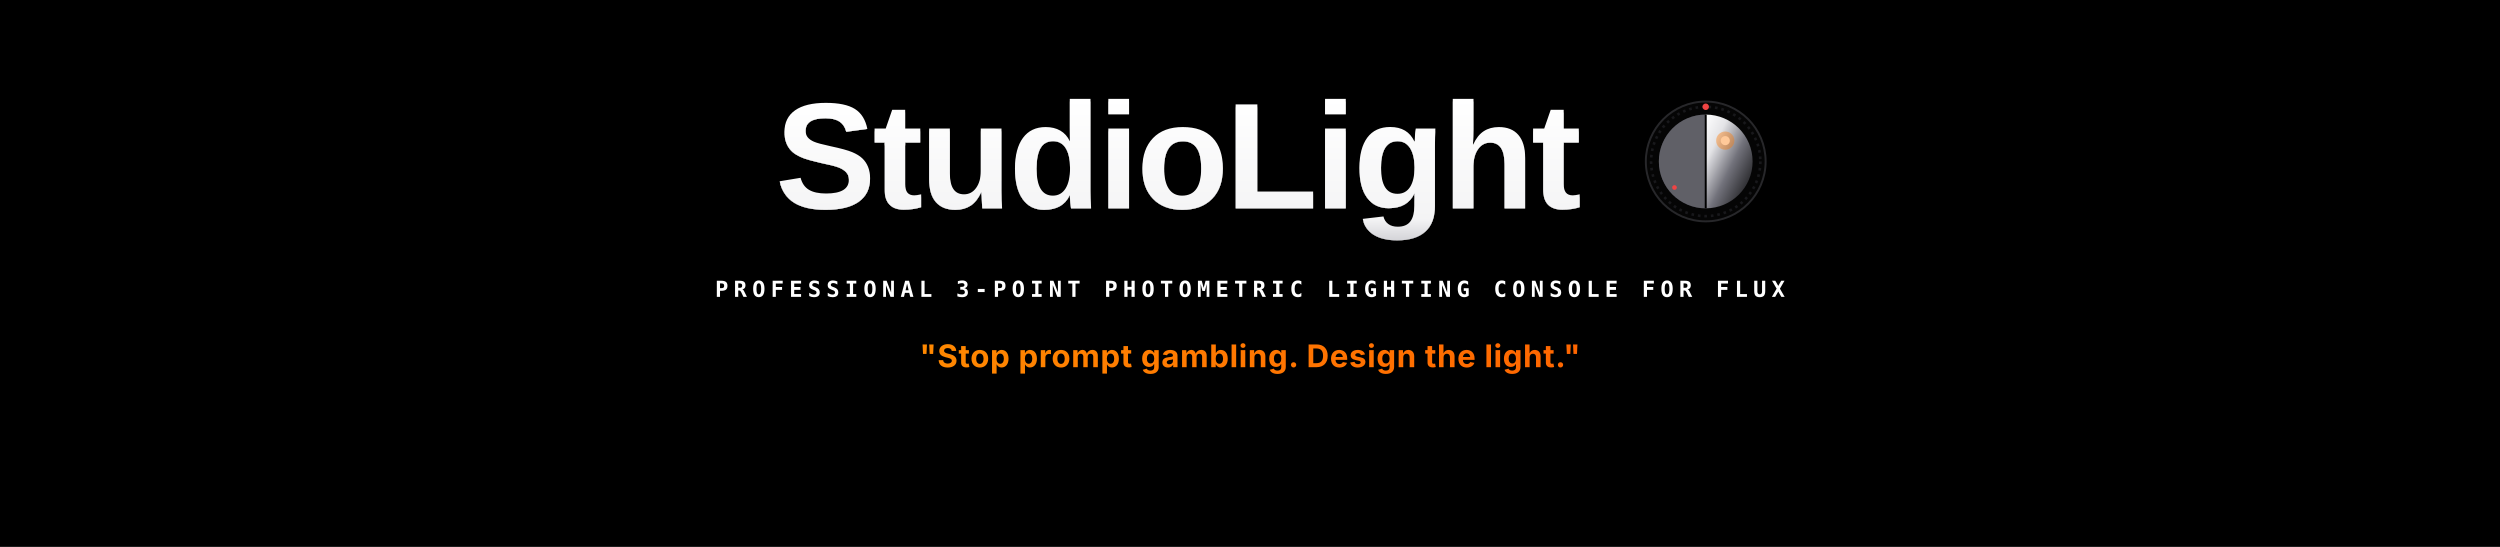
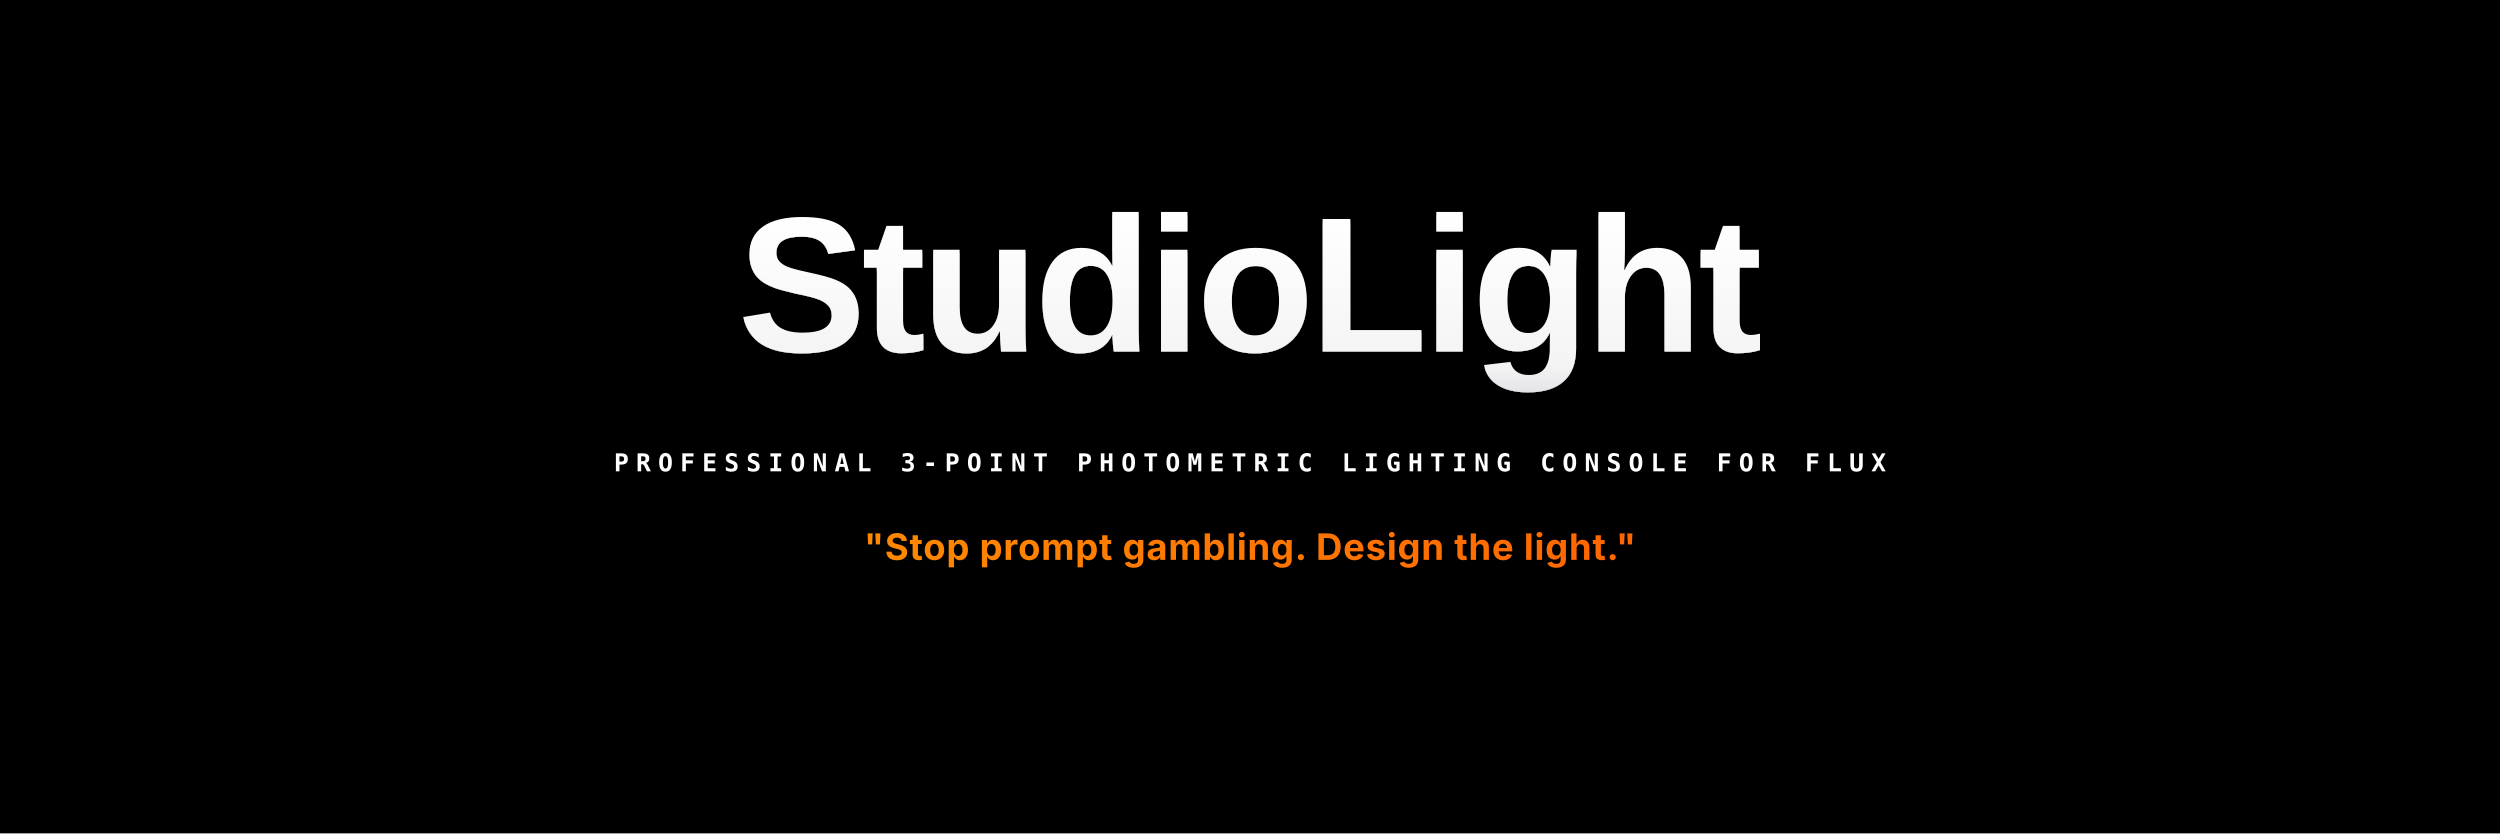
- <svg xmlns="http://www.w3.org/2000/svg" viewBox="0 0 1920 420" width="100%" height="100%">
+ <svg xmlns="http://www.w3.org/2000/svg" viewBox="0 0 1920 640" width="100%" height="100%">
  <defs>
    <linearGradient id="whiteEnamel" x1="0%" y1="0%" x2="0%" y2="100%">
      <stop offset="0%" stop-color="#ffffff" />
      <stop offset="85%" stop-color="#f4f4f5" />
-       <stop offset="100%" stop-color="#d4d4d8" />
+       <stop offset="100%" stop-color="#e4e4e7" />
    </linearGradient>
    <linearGradient id="hasselbladOrange" x1="0%" y1="0%" x2="100%" y2="0%">
      <stop offset="0%" stop-color="#ff8800" />
      <stop offset="100%" stop-color="#ff6600" />
    </linearGradient>
-     <linearGradient id="chromeHemisphere" x1="0%" y1="0%" x2="100%" y2="100%">
-       <stop offset="0%" stop-color="#ffffff" />
-       <stop offset="25%" stop-color="#e4e4e7" />
-       <stop offset="55%" stop-color="#71717a" />
-       <stop offset="85%" stop-color="#27272a" />
-       <stop offset="100%" stop-color="#09090b" />
-     </linearGradient>
    <filter id="engravedMetal" x="-10%" y="-10%" width="120%" height="120%">
-       <feDropShadow dx="0" dy="2" stdDeviation="0.5" flood-color="#000000" flood-opacity="1" />
+       <feDropShadow dx="0" dy="2.5" stdDeviation="0.8" flood-color="#000000" flood-opacity="1" />
    </filter>
  </defs>
-   <rect width="1920" height="420" fill="#000000" />
-   <g transform="translate(960, 160)" text-anchor="middle">
-     <g transform="translate(0, 0)">
-       <text x="-55" y="0" font-family="-apple-system, BlinkMacSystemFont, 'SF Pro Display', 'Helvetica Neue', 'Arial', sans-serif" font-size="116" font-weight="900" fill="url(#whiteEnamel)" letter-spacing="-2.5" text-anchor="middle" filter="url(#engravedMetal)">StudioLight</text>
-       <g transform="translate(350, -36)">
-         <circle cx="0" cy="0" r="46" fill="#050505" stroke="#27272a" stroke-width="1.5" />
-         <circle cx="0" cy="0" r="42" fill="none" stroke="#18181b" stroke-width="2" stroke-dasharray="2,3" />
-         <path d="M 0 -36 A 36 36 0 0 0 0 36 Z" fill="#71717a" />
-         <path d="M 0 -36 A 36 36 0 0 0 0 36 Z" fill="#3f3f46" opacity="0.35" />
-         <path d="M 0 -36 A 36 36 0 0 1 0 36 Z" fill="url(#chromeHemisphere)" />
-         <line x1="0" y1="-36" x2="0" y2="36" stroke="#000000" stroke-width="1.5" />
-         <circle cx="15" cy="-16" r="3.5" fill="#ffffff" />
-         <circle cx="15" cy="-16" r="7" fill="#ff7800" opacity="0.4" />
-         <circle cx="-24" cy="20" r="1.8" fill="#ef4444" />
-         <circle cx="0" cy="-42" r="2.5" fill="#ef4444" />
-       </g>
-     </g>
-     <text x="0" y="68" font-family="'JetBrains Mono', 'SF Mono', Menlo, Consolas, monospace" font-size="17" font-weight="700" fill="#ffffff" letter-spacing="4">
+   <rect width="1920" height="640" fill="#000000" />
+   <g transform="translate(960, 270)" text-anchor="middle">
+     <text x="0" y="0" font-family="-apple-system, BlinkMacSystemFont, 'SF Pro Display', 'Helvetica Neue', 'Arial', sans-serif" font-size="148" font-weight="900" fill="url(#whiteEnamel)" letter-spacing="-3.5" filter="url(#engravedMetal)">StudioLight</text>
+     <text x="0" y="92" font-family="'JetBrains Mono', 'SF Mono', Menlo, Consolas, monospace" font-size="19" font-weight="700" fill="#ffffff" letter-spacing="5.5">
      PROFESSIONAL 3-POINT PHOTOMETRIC LIGHTING CONSOLE FOR FLUX
    </text>
-     <text x="0" y="122" font-family="-apple-system, BlinkMacSystemFont, 'SF Pro Text', 'Helvetica Neue', sans-serif" font-size="24" font-weight="700" fill="url(#hasselbladOrange)" letter-spacing="0.5">
+     <text x="0" y="160" font-family="-apple-system, BlinkMacSystemFont, 'SF Pro Text', 'Helvetica Neue', sans-serif" font-size="28" font-weight="700" fill="url(#hasselbladOrange)" letter-spacing="0.6">
      "Stop prompt gambling. Design the light."
    </text>
  </g>
</svg>
